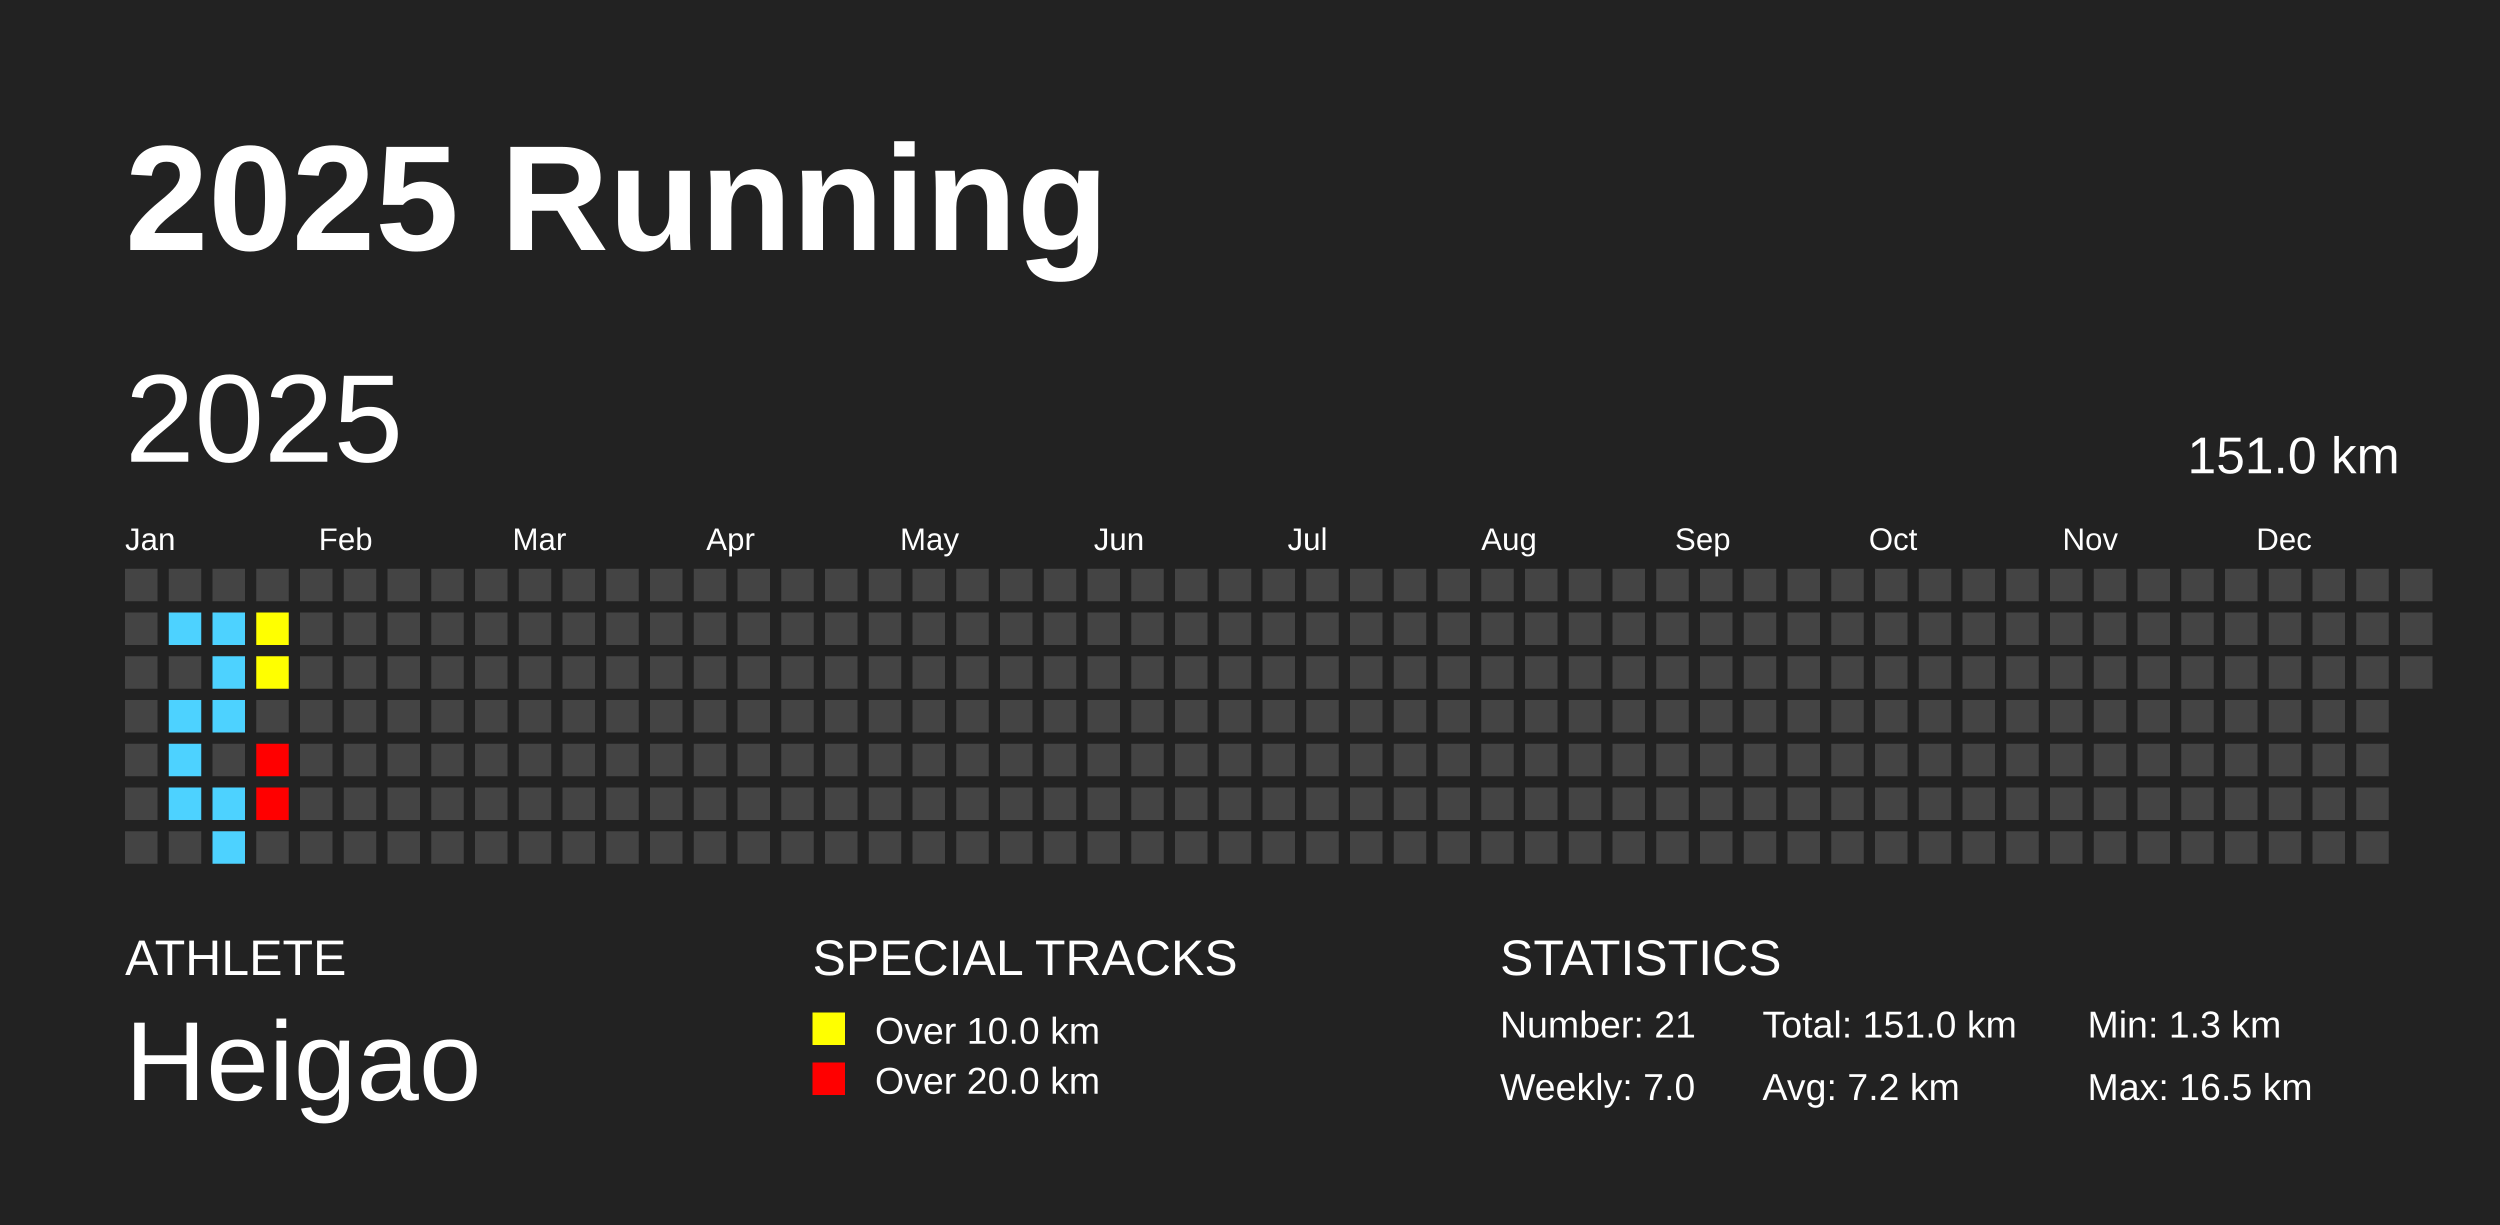
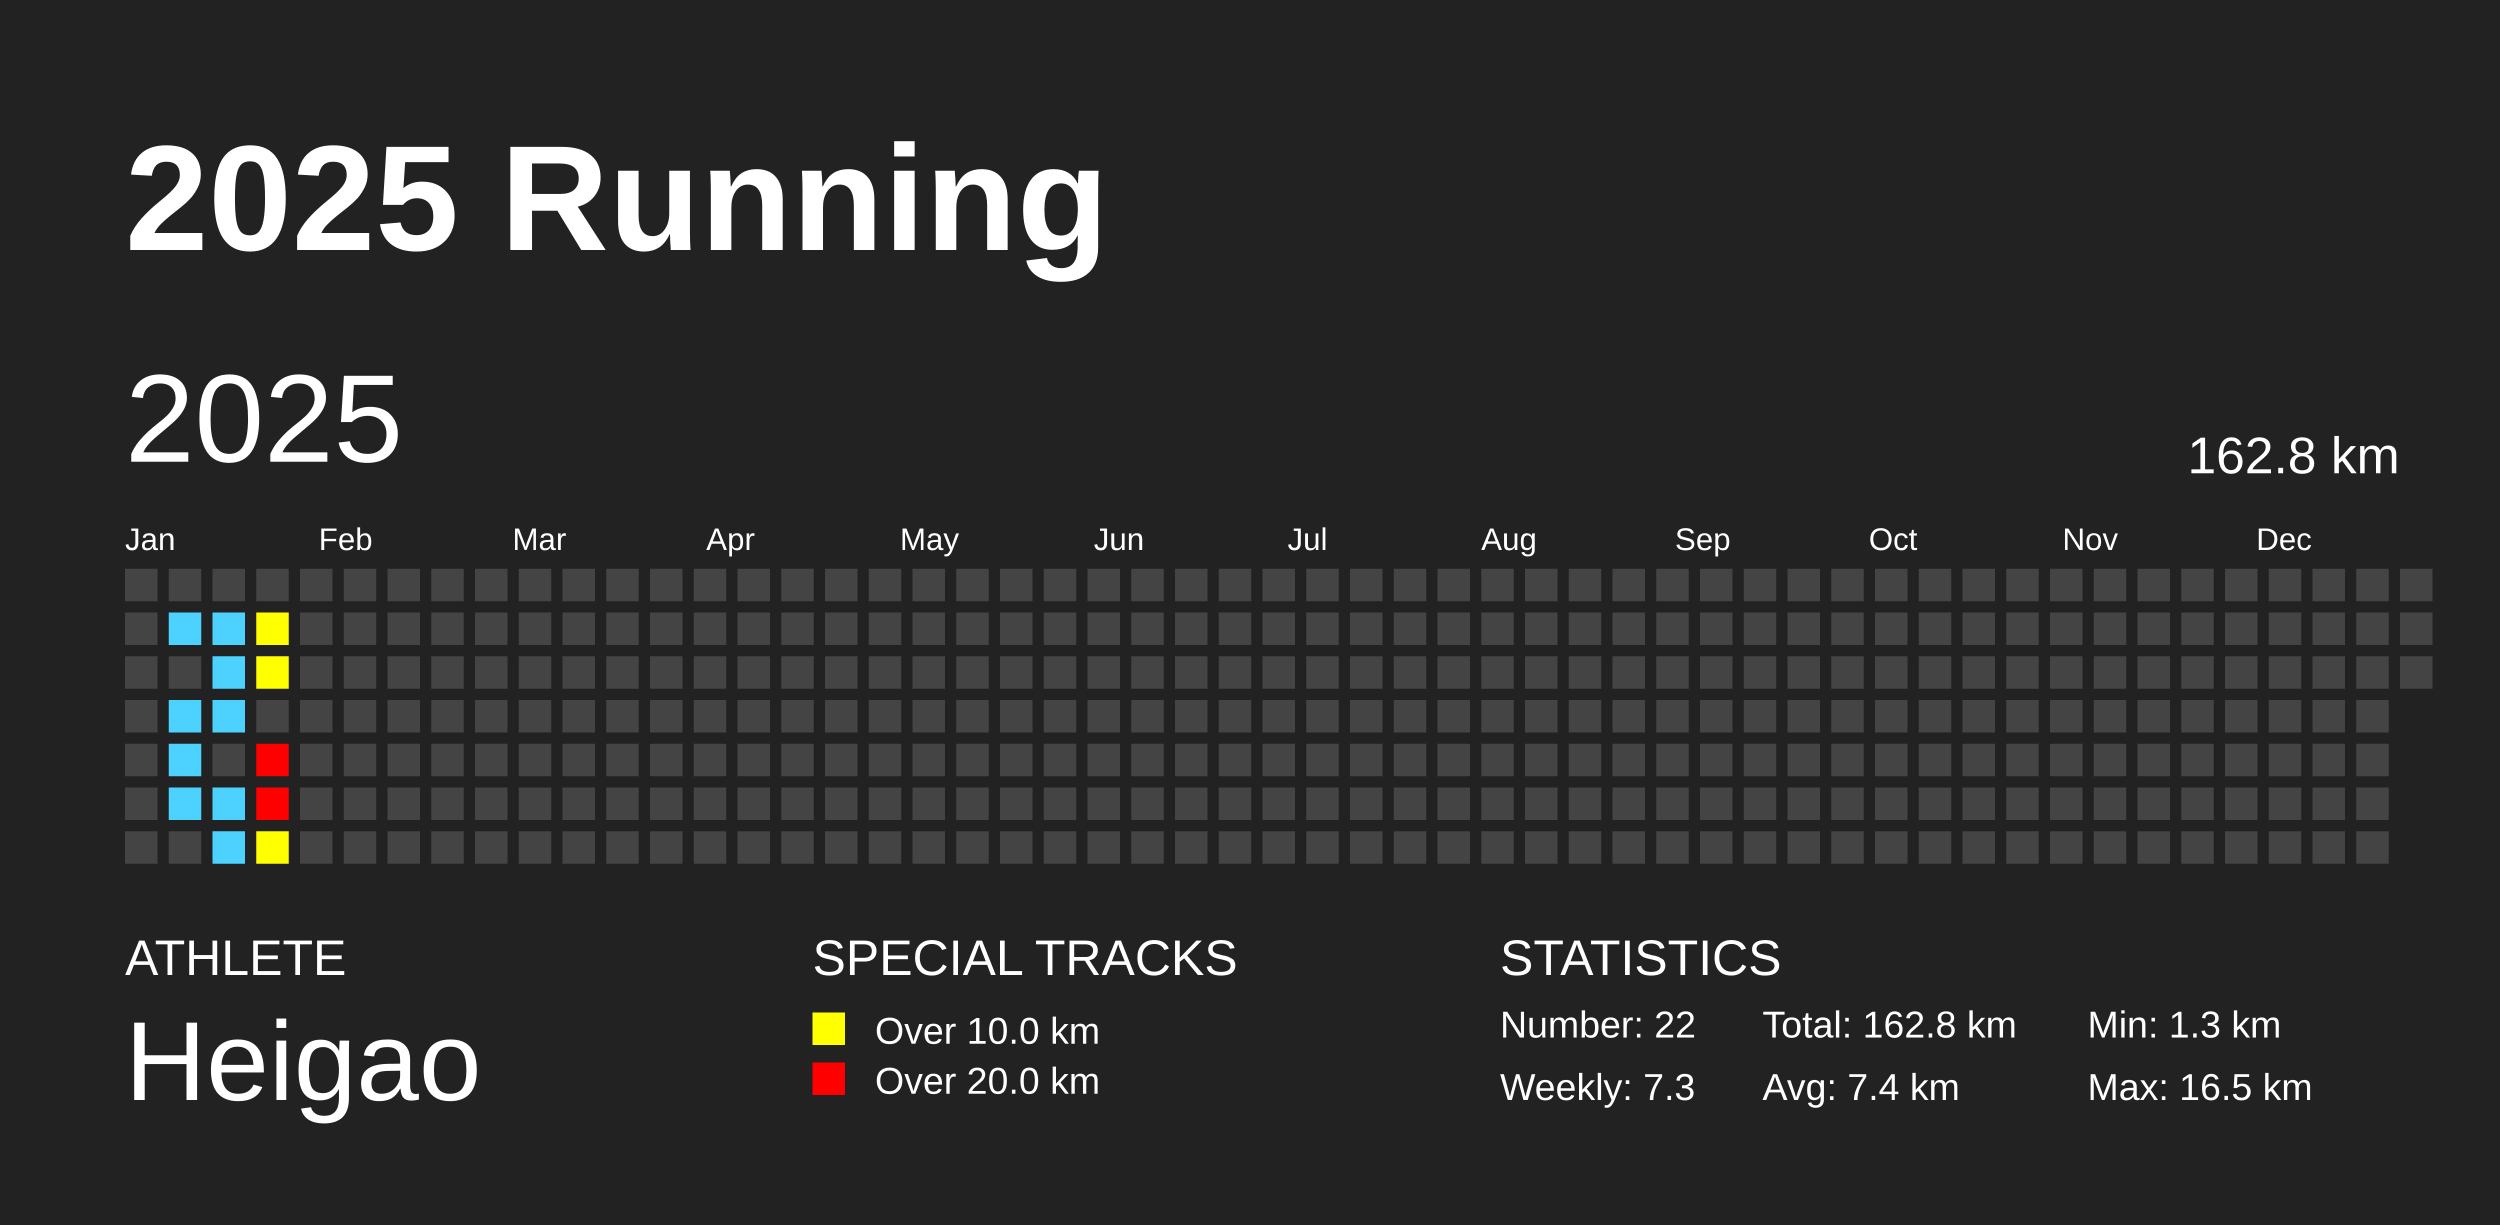
<svg xmlns="http://www.w3.org/2000/svg" baseProfile="full" height="98mm" version="1.1" viewBox="0,0,200,98" width="200mm">
  <defs />
  <rect fill="#222222" height="98" width="200" x="0" y="0" />
  <text fill="#FFFFFF" style="font-size:12px; font-family:Arial; font-weight:bold;" x="10" y="20">2025 Running</text>
  <text fill="#FFFFFF" style="font-size:4px; font-family:Arial" x="10" y="78">ATHLETE</text>
  <text fill="#FFFFFF" style="font-size:9px; font-family:Arial" x="10" y="88">Heigao</text>
  <text fill="#FFFFFF" style="font-size:4px; font-family:Arial" x="65" y="78">SPECIAL TRACKS</text>
  <rect fill="yellow" height="2.6" width="2.6" x="65" y="81" />
  <text fill="#FFFFFF" style="font-size:3px; font-family:Arial" x="70" y="83.5">Over 10.0 km</text>
  <rect fill="red" height="2.6" width="2.6" x="65" y="85" />
  <text fill="#FFFFFF" style="font-size:3px; font-family:Arial" x="70" y="87.5">Over 20.0 km</text>
  <text fill="#FFFFFF" style="font-size:4px; font-family:Arial" x="120" y="78">STATISTICS</text>
-   <text fill="#FFFFFF" style="font-size:3px; font-family:Arial" x="120" y="83">Number: 21</text>
-   <text fill="#FFFFFF" style="font-size:3px; font-family:Arial" x="120" y="88">Weekly: 7.0</text>
-   <text fill="#FFFFFF" style="font-size:3px; font-family:Arial" x="141" y="83">Total: 151.0 km</text>
-   <text fill="#FFFFFF" style="font-size:3px; font-family:Arial" x="141" y="88">Avg: 7.2 km</text>
+   <text fill="#FFFFFF" style="font-size:3px; font-family:Arial" x="120" y="83">Number: 22</text>
+   <text fill="#FFFFFF" style="font-size:3px; font-family:Arial" x="120" y="88">Weekly: 7.3</text>
+   <text fill="#FFFFFF" style="font-size:3px; font-family:Arial" x="141" y="83">Total: 162.8 km</text>
+   <text fill="#FFFFFF" style="font-size:3px; font-family:Arial" x="141" y="88">Avg: 7.4 km</text>
  <text fill="#FFFFFF" style="font-size:3px; font-family:Arial" x="167" y="83">Min: 1.3 km</text>
  <text fill="#FFFFFF" style="font-size:3px; font-family:Arial" x="167" y="88">Max: 16.5 km</text>
  <text dominant-baseline="hanging" fill="#FFFFFF" style="font-size:10.0px; font-family:Arial;" x="10" y="30">2025</text>
-   <text dominant-baseline="hanging" fill="#FFFFFF" style="font-size:4.125px; font-family:Arial;" x="175" y="35">151.0 km</text>
+   <text dominant-baseline="hanging" fill="#FFFFFF" style="font-size:4.125px; font-family:Arial;" x="175" y="35">162.8 km</text>
  <text fill="#FFFFFF" style="font-size:2.5px; font-family:Arial" x="10.0" y="44">Jan</text>
  <text fill="#FFFFFF" style="font-size:2.5px; font-family:Arial" x="25.5" y="44">Feb</text>
  <text fill="#FFFFFF" style="font-size:2.5px; font-family:Arial" x="41.0" y="44">Mar</text>
  <text fill="#FFFFFF" style="font-size:2.5px; font-family:Arial" x="56.5" y="44">Apr</text>
  <text fill="#FFFFFF" style="font-size:2.5px; font-family:Arial" x="72.0" y="44">May</text>
  <text fill="#FFFFFF" style="font-size:2.5px; font-family:Arial" x="87.5" y="44">Jun</text>
  <text fill="#FFFFFF" style="font-size:2.5px; font-family:Arial" x="103.0" y="44">Jul</text>
  <text fill="#FFFFFF" style="font-size:2.5px; font-family:Arial" x="118.5" y="44">Aug</text>
  <text fill="#FFFFFF" style="font-size:2.5px; font-family:Arial" x="134.0" y="44">Sep</text>
  <text fill="#FFFFFF" style="font-size:2.5px; font-family:Arial" x="149.5" y="44">Oct</text>
  <text fill="#FFFFFF" style="font-size:2.5px; font-family:Arial" x="165.0" y="44">Nov</text>
  <text fill="#FFFFFF" style="font-size:2.5px; font-family:Arial" x="180.5" y="44">Dec</text>
  <rect fill="#444444" height="2.6" width="2.6" x="10.0" y="45.5" />
  <rect fill="#444444" height="2.6" width="2.6" x="10.0" y="49.0" />
  <rect fill="#444444" height="2.6" width="2.6" x="10.0" y="52.5" />
  <rect fill="#444444" height="2.6" width="2.6" x="10.0" y="56.0" />
  <rect fill="#444444" height="2.6" width="2.6" x="10.0" y="59.5" />
  <rect fill="#444444" height="2.6" width="2.6" x="10.0" y="63.0" />
  <rect fill="#444444" height="2.6" width="2.6" x="10.0" y="66.5" />
  <rect fill="#444444" height="2.6" width="2.6" x="13.5" y="45.5" />
  <rect fill="#4DD2FF" height="2.6" width="2.6" x="13.5" y="49.0" />
  <rect fill="#444444" height="2.6" width="2.6" x="13.5" y="52.5" />
  <rect fill="#4DD2FF" height="2.6" width="2.6" x="13.5" y="56.0" />
  <rect fill="#4DD2FF" height="2.6" width="2.6" x="13.5" y="59.5" />
  <rect fill="#4DD2FF" height="2.6" width="2.6" x="13.5" y="63.0" />
  <rect fill="#444444" height="2.6" width="2.6" x="13.5" y="66.5" />
  <rect fill="#444444" height="2.6" width="2.6" x="17.0" y="45.5" />
  <rect fill="#4DD2FF" height="2.6" width="2.6" x="17.0" y="49.0" />
  <rect fill="#4DD2FF" height="2.6" width="2.6" x="17.0" y="52.5" />
  <rect fill="#4DD2FF" height="2.6" width="2.6" x="17.0" y="56.0" />
  <rect fill="#444444" height="2.6" width="2.6" x="17.0" y="59.5" />
  <rect fill="#4DD2FF" height="2.6" width="2.6" x="17.0" y="63.0" />
  <rect fill="#4DD2FF" height="2.6" width="2.6" x="17.0" y="66.5" />
  <rect fill="#444444" height="2.6" width="2.6" x="20.5" y="45.5" />
  <rect fill="yellow" height="2.6" width="2.6" x="20.5" y="49.0" />
  <rect fill="yellow" height="2.6" width="2.6" x="20.5" y="52.5" />
  <rect fill="#444444" height="2.6" width="2.6" x="20.5" y="56.0" />
  <rect fill="red" height="2.6" width="2.6" x="20.5" y="59.5" />
  <rect fill="red" height="2.6" width="2.6" x="20.5" y="63.0" />
-   <rect fill="#444444" height="2.6" width="2.6" x="20.5" y="66.5" />
+   <rect fill="yellow" height="2.6" width="2.6" x="20.5" y="66.5" />
  <rect fill="#444444" height="2.6" width="2.6" x="24.0" y="45.5" />
  <rect fill="#444444" height="2.6" width="2.6" x="24.0" y="49.0" />
  <rect fill="#444444" height="2.6" width="2.6" x="24.0" y="52.5" />
  <rect fill="#444444" height="2.6" width="2.6" x="24.0" y="56.0" />
  <rect fill="#444444" height="2.6" width="2.6" x="24.0" y="59.5" />
  <rect fill="#444444" height="2.6" width="2.6" x="24.0" y="63.0" />
  <rect fill="#444444" height="2.6" width="2.6" x="24.0" y="66.5" />
  <rect fill="#444444" height="2.6" width="2.6" x="27.5" y="45.5" />
  <rect fill="#444444" height="2.6" width="2.6" x="27.5" y="49.0" />
  <rect fill="#444444" height="2.6" width="2.6" x="27.5" y="52.5" />
  <rect fill="#444444" height="2.6" width="2.6" x="27.5" y="56.0" />
  <rect fill="#444444" height="2.6" width="2.6" x="27.5" y="59.5" />
  <rect fill="#444444" height="2.6" width="2.6" x="27.5" y="63.0" />
  <rect fill="#444444" height="2.6" width="2.6" x="27.5" y="66.5" />
  <rect fill="#444444" height="2.6" width="2.6" x="31.0" y="45.5" />
  <rect fill="#444444" height="2.6" width="2.6" x="31.0" y="49.0" />
  <rect fill="#444444" height="2.6" width="2.6" x="31.0" y="52.5" />
  <rect fill="#444444" height="2.6" width="2.6" x="31.0" y="56.0" />
  <rect fill="#444444" height="2.6" width="2.6" x="31.0" y="59.5" />
  <rect fill="#444444" height="2.6" width="2.6" x="31.0" y="63.0" />
  <rect fill="#444444" height="2.6" width="2.6" x="31.0" y="66.5" />
  <rect fill="#444444" height="2.6" width="2.6" x="34.5" y="45.5" />
  <rect fill="#444444" height="2.6" width="2.6" x="34.5" y="49.0" />
  <rect fill="#444444" height="2.6" width="2.6" x="34.5" y="52.5" />
  <rect fill="#444444" height="2.6" width="2.6" x="34.5" y="56.0" />
  <rect fill="#444444" height="2.6" width="2.6" x="34.5" y="59.5" />
  <rect fill="#444444" height="2.6" width="2.6" x="34.5" y="63.0" />
  <rect fill="#444444" height="2.6" width="2.6" x="34.5" y="66.5" />
  <rect fill="#444444" height="2.6" width="2.6" x="38.0" y="45.5" />
  <rect fill="#444444" height="2.6" width="2.6" x="38.0" y="49.0" />
  <rect fill="#444444" height="2.6" width="2.6" x="38.0" y="52.5" />
  <rect fill="#444444" height="2.6" width="2.6" x="38.0" y="56.0" />
  <rect fill="#444444" height="2.6" width="2.6" x="38.0" y="59.5" />
  <rect fill="#444444" height="2.6" width="2.6" x="38.0" y="63.0" />
  <rect fill="#444444" height="2.6" width="2.6" x="38.0" y="66.5" />
  <rect fill="#444444" height="2.6" width="2.6" x="41.5" y="45.5" />
  <rect fill="#444444" height="2.6" width="2.6" x="41.5" y="49.0" />
  <rect fill="#444444" height="2.6" width="2.6" x="41.5" y="52.5" />
  <rect fill="#444444" height="2.6" width="2.6" x="41.5" y="56.0" />
  <rect fill="#444444" height="2.6" width="2.6" x="41.5" y="59.5" />
  <rect fill="#444444" height="2.6" width="2.6" x="41.5" y="63.0" />
  <rect fill="#444444" height="2.6" width="2.6" x="41.5" y="66.5" />
  <rect fill="#444444" height="2.6" width="2.6" x="45.0" y="45.5" />
  <rect fill="#444444" height="2.6" width="2.6" x="45.0" y="49.0" />
  <rect fill="#444444" height="2.6" width="2.6" x="45.0" y="52.5" />
  <rect fill="#444444" height="2.6" width="2.6" x="45.0" y="56.0" />
  <rect fill="#444444" height="2.6" width="2.6" x="45.0" y="59.5" />
  <rect fill="#444444" height="2.6" width="2.6" x="45.0" y="63.0" />
  <rect fill="#444444" height="2.6" width="2.6" x="45.0" y="66.5" />
  <rect fill="#444444" height="2.6" width="2.6" x="48.5" y="45.5" />
  <rect fill="#444444" height="2.6" width="2.6" x="48.5" y="49.0" />
  <rect fill="#444444" height="2.6" width="2.6" x="48.5" y="52.5" />
  <rect fill="#444444" height="2.6" width="2.6" x="48.5" y="56.0" />
  <rect fill="#444444" height="2.6" width="2.6" x="48.5" y="59.5" />
  <rect fill="#444444" height="2.6" width="2.6" x="48.5" y="63.0" />
  <rect fill="#444444" height="2.6" width="2.6" x="48.5" y="66.5" />
  <rect fill="#444444" height="2.6" width="2.6" x="52.0" y="45.5" />
  <rect fill="#444444" height="2.6" width="2.6" x="52.0" y="49.0" />
  <rect fill="#444444" height="2.6" width="2.6" x="52.0" y="52.5" />
  <rect fill="#444444" height="2.6" width="2.6" x="52.0" y="56.0" />
  <rect fill="#444444" height="2.6" width="2.6" x="52.0" y="59.5" />
  <rect fill="#444444" height="2.6" width="2.6" x="52.0" y="63.0" />
  <rect fill="#444444" height="2.6" width="2.6" x="52.0" y="66.5" />
  <rect fill="#444444" height="2.6" width="2.6" x="55.5" y="45.5" />
  <rect fill="#444444" height="2.6" width="2.6" x="55.5" y="49.0" />
  <rect fill="#444444" height="2.6" width="2.6" x="55.5" y="52.5" />
  <rect fill="#444444" height="2.6" width="2.6" x="55.5" y="56.0" />
  <rect fill="#444444" height="2.6" width="2.6" x="55.5" y="59.5" />
  <rect fill="#444444" height="2.6" width="2.6" x="55.5" y="63.0" />
  <rect fill="#444444" height="2.6" width="2.6" x="55.5" y="66.5" />
  <rect fill="#444444" height="2.6" width="2.6" x="59.0" y="45.5" />
  <rect fill="#444444" height="2.6" width="2.6" x="59.0" y="49.0" />
  <rect fill="#444444" height="2.6" width="2.6" x="59.0" y="52.5" />
  <rect fill="#444444" height="2.6" width="2.6" x="59.0" y="56.0" />
  <rect fill="#444444" height="2.6" width="2.6" x="59.0" y="59.5" />
  <rect fill="#444444" height="2.6" width="2.6" x="59.0" y="63.0" />
  <rect fill="#444444" height="2.6" width="2.6" x="59.0" y="66.5" />
  <rect fill="#444444" height="2.6" width="2.6" x="62.5" y="45.5" />
  <rect fill="#444444" height="2.6" width="2.6" x="62.5" y="49.0" />
  <rect fill="#444444" height="2.6" width="2.6" x="62.5" y="52.5" />
  <rect fill="#444444" height="2.6" width="2.6" x="62.5" y="56.0" />
  <rect fill="#444444" height="2.6" width="2.6" x="62.5" y="59.5" />
  <rect fill="#444444" height="2.6" width="2.6" x="62.5" y="63.0" />
  <rect fill="#444444" height="2.6" width="2.6" x="62.5" y="66.5" />
  <rect fill="#444444" height="2.6" width="2.6" x="66.0" y="45.5" />
  <rect fill="#444444" height="2.6" width="2.6" x="66.0" y="49.0" />
  <rect fill="#444444" height="2.6" width="2.6" x="66.0" y="52.5" />
  <rect fill="#444444" height="2.6" width="2.6" x="66.0" y="56.0" />
  <rect fill="#444444" height="2.6" width="2.6" x="66.0" y="59.5" />
  <rect fill="#444444" height="2.6" width="2.6" x="66.0" y="63.0" />
  <rect fill="#444444" height="2.6" width="2.6" x="66.0" y="66.5" />
  <rect fill="#444444" height="2.6" width="2.6" x="69.5" y="45.5" />
  <rect fill="#444444" height="2.6" width="2.6" x="69.5" y="49.0" />
  <rect fill="#444444" height="2.6" width="2.6" x="69.5" y="52.5" />
  <rect fill="#444444" height="2.6" width="2.6" x="69.5" y="56.0" />
  <rect fill="#444444" height="2.6" width="2.6" x="69.5" y="59.5" />
  <rect fill="#444444" height="2.6" width="2.6" x="69.5" y="63.0" />
  <rect fill="#444444" height="2.6" width="2.6" x="69.5" y="66.5" />
  <rect fill="#444444" height="2.6" width="2.6" x="73.0" y="45.5" />
  <rect fill="#444444" height="2.6" width="2.6" x="73.0" y="49.0" />
  <rect fill="#444444" height="2.6" width="2.6" x="73.0" y="52.5" />
  <rect fill="#444444" height="2.6" width="2.6" x="73.0" y="56.0" />
  <rect fill="#444444" height="2.6" width="2.6" x="73.0" y="59.5" />
  <rect fill="#444444" height="2.6" width="2.6" x="73.0" y="63.0" />
  <rect fill="#444444" height="2.6" width="2.6" x="73.0" y="66.5" />
  <rect fill="#444444" height="2.6" width="2.6" x="76.5" y="45.5" />
  <rect fill="#444444" height="2.6" width="2.6" x="76.5" y="49.0" />
  <rect fill="#444444" height="2.6" width="2.6" x="76.5" y="52.5" />
  <rect fill="#444444" height="2.6" width="2.6" x="76.5" y="56.0" />
  <rect fill="#444444" height="2.6" width="2.6" x="76.5" y="59.5" />
  <rect fill="#444444" height="2.6" width="2.6" x="76.5" y="63.0" />
  <rect fill="#444444" height="2.6" width="2.6" x="76.5" y="66.5" />
  <rect fill="#444444" height="2.6" width="2.6" x="80.0" y="45.5" />
  <rect fill="#444444" height="2.6" width="2.6" x="80.0" y="49.0" />
  <rect fill="#444444" height="2.6" width="2.6" x="80.0" y="52.5" />
  <rect fill="#444444" height="2.6" width="2.6" x="80.0" y="56.0" />
  <rect fill="#444444" height="2.6" width="2.6" x="80.0" y="59.5" />
  <rect fill="#444444" height="2.6" width="2.6" x="80.0" y="63.0" />
  <rect fill="#444444" height="2.6" width="2.6" x="80.0" y="66.5" />
  <rect fill="#444444" height="2.6" width="2.6" x="83.5" y="45.5" />
  <rect fill="#444444" height="2.6" width="2.6" x="83.5" y="49.0" />
  <rect fill="#444444" height="2.6" width="2.6" x="83.5" y="52.5" />
  <rect fill="#444444" height="2.6" width="2.6" x="83.5" y="56.0" />
  <rect fill="#444444" height="2.6" width="2.6" x="83.5" y="59.5" />
  <rect fill="#444444" height="2.6" width="2.6" x="83.5" y="63.0" />
  <rect fill="#444444" height="2.6" width="2.6" x="83.5" y="66.5" />
  <rect fill="#444444" height="2.6" width="2.6" x="87.0" y="45.5" />
  <rect fill="#444444" height="2.6" width="2.6" x="87.0" y="49.0" />
  <rect fill="#444444" height="2.6" width="2.6" x="87.0" y="52.5" />
  <rect fill="#444444" height="2.6" width="2.6" x="87.0" y="56.0" />
  <rect fill="#444444" height="2.6" width="2.6" x="87.0" y="59.5" />
  <rect fill="#444444" height="2.6" width="2.6" x="87.0" y="63.0" />
  <rect fill="#444444" height="2.6" width="2.6" x="87.0" y="66.5" />
  <rect fill="#444444" height="2.6" width="2.6" x="90.5" y="45.5" />
  <rect fill="#444444" height="2.6" width="2.6" x="90.5" y="49.0" />
  <rect fill="#444444" height="2.6" width="2.6" x="90.5" y="52.5" />
  <rect fill="#444444" height="2.6" width="2.6" x="90.5" y="56.0" />
  <rect fill="#444444" height="2.6" width="2.6" x="90.5" y="59.5" />
  <rect fill="#444444" height="2.6" width="2.6" x="90.5" y="63.0" />
  <rect fill="#444444" height="2.6" width="2.6" x="90.5" y="66.5" />
  <rect fill="#444444" height="2.6" width="2.6" x="94.0" y="45.5" />
  <rect fill="#444444" height="2.6" width="2.6" x="94.0" y="49.0" />
  <rect fill="#444444" height="2.6" width="2.6" x="94.0" y="52.5" />
  <rect fill="#444444" height="2.6" width="2.6" x="94.0" y="56.0" />
  <rect fill="#444444" height="2.6" width="2.6" x="94.0" y="59.5" />
  <rect fill="#444444" height="2.6" width="2.6" x="94.0" y="63.0" />
  <rect fill="#444444" height="2.6" width="2.6" x="94.0" y="66.5" />
  <rect fill="#444444" height="2.6" width="2.6" x="97.5" y="45.5" />
  <rect fill="#444444" height="2.6" width="2.6" x="97.5" y="49.0" />
  <rect fill="#444444" height="2.6" width="2.6" x="97.5" y="52.5" />
  <rect fill="#444444" height="2.6" width="2.6" x="97.5" y="56.0" />
  <rect fill="#444444" height="2.6" width="2.6" x="97.5" y="59.5" />
  <rect fill="#444444" height="2.6" width="2.6" x="97.5" y="63.0" />
  <rect fill="#444444" height="2.6" width="2.6" x="97.5" y="66.5" />
  <rect fill="#444444" height="2.6" width="2.6" x="101.0" y="45.5" />
  <rect fill="#444444" height="2.6" width="2.6" x="101.0" y="49.0" />
  <rect fill="#444444" height="2.6" width="2.6" x="101.0" y="52.5" />
  <rect fill="#444444" height="2.6" width="2.6" x="101.0" y="56.0" />
  <rect fill="#444444" height="2.6" width="2.6" x="101.0" y="59.5" />
  <rect fill="#444444" height="2.6" width="2.6" x="101.0" y="63.0" />
  <rect fill="#444444" height="2.6" width="2.6" x="101.0" y="66.5" />
  <rect fill="#444444" height="2.6" width="2.6" x="104.5" y="45.5" />
  <rect fill="#444444" height="2.6" width="2.6" x="104.5" y="49.0" />
  <rect fill="#444444" height="2.6" width="2.6" x="104.5" y="52.5" />
  <rect fill="#444444" height="2.6" width="2.6" x="104.5" y="56.0" />
  <rect fill="#444444" height="2.6" width="2.6" x="104.5" y="59.5" />
  <rect fill="#444444" height="2.6" width="2.6" x="104.5" y="63.0" />
  <rect fill="#444444" height="2.6" width="2.6" x="104.5" y="66.5" />
  <rect fill="#444444" height="2.6" width="2.6" x="108.0" y="45.5" />
  <rect fill="#444444" height="2.6" width="2.6" x="108.0" y="49.0" />
  <rect fill="#444444" height="2.6" width="2.6" x="108.0" y="52.5" />
  <rect fill="#444444" height="2.6" width="2.6" x="108.0" y="56.0" />
  <rect fill="#444444" height="2.6" width="2.6" x="108.0" y="59.5" />
  <rect fill="#444444" height="2.6" width="2.6" x="108.0" y="63.0" />
  <rect fill="#444444" height="2.6" width="2.6" x="108.0" y="66.5" />
  <rect fill="#444444" height="2.6" width="2.6" x="111.5" y="45.5" />
  <rect fill="#444444" height="2.6" width="2.6" x="111.5" y="49.0" />
  <rect fill="#444444" height="2.6" width="2.6" x="111.5" y="52.5" />
  <rect fill="#444444" height="2.6" width="2.6" x="111.5" y="56.0" />
  <rect fill="#444444" height="2.6" width="2.6" x="111.5" y="59.5" />
  <rect fill="#444444" height="2.6" width="2.6" x="111.5" y="63.0" />
  <rect fill="#444444" height="2.6" width="2.6" x="111.5" y="66.5" />
  <rect fill="#444444" height="2.6" width="2.6" x="115.0" y="45.5" />
  <rect fill="#444444" height="2.6" width="2.6" x="115.0" y="49.0" />
  <rect fill="#444444" height="2.6" width="2.6" x="115.0" y="52.5" />
  <rect fill="#444444" height="2.6" width="2.6" x="115.0" y="56.0" />
  <rect fill="#444444" height="2.6" width="2.6" x="115.0" y="59.5" />
  <rect fill="#444444" height="2.6" width="2.6" x="115.0" y="63.0" />
  <rect fill="#444444" height="2.6" width="2.6" x="115.0" y="66.5" />
  <rect fill="#444444" height="2.6" width="2.6" x="118.5" y="45.5" />
  <rect fill="#444444" height="2.6" width="2.6" x="118.5" y="49.0" />
  <rect fill="#444444" height="2.6" width="2.6" x="118.5" y="52.5" />
  <rect fill="#444444" height="2.6" width="2.6" x="118.5" y="56.0" />
  <rect fill="#444444" height="2.6" width="2.6" x="118.5" y="59.5" />
  <rect fill="#444444" height="2.6" width="2.6" x="118.5" y="63.0" />
  <rect fill="#444444" height="2.6" width="2.6" x="118.5" y="66.5" />
  <rect fill="#444444" height="2.6" width="2.6" x="122.0" y="45.5" />
  <rect fill="#444444" height="2.6" width="2.6" x="122.0" y="49.0" />
  <rect fill="#444444" height="2.6" width="2.6" x="122.0" y="52.5" />
  <rect fill="#444444" height="2.6" width="2.6" x="122.0" y="56.0" />
  <rect fill="#444444" height="2.6" width="2.6" x="122.0" y="59.5" />
  <rect fill="#444444" height="2.6" width="2.6" x="122.0" y="63.0" />
  <rect fill="#444444" height="2.6" width="2.6" x="122.0" y="66.5" />
  <rect fill="#444444" height="2.6" width="2.6" x="125.5" y="45.5" />
  <rect fill="#444444" height="2.6" width="2.6" x="125.5" y="49.0" />
  <rect fill="#444444" height="2.6" width="2.6" x="125.5" y="52.5" />
  <rect fill="#444444" height="2.6" width="2.6" x="125.5" y="56.0" />
  <rect fill="#444444" height="2.6" width="2.6" x="125.5" y="59.5" />
  <rect fill="#444444" height="2.6" width="2.6" x="125.5" y="63.0" />
  <rect fill="#444444" height="2.6" width="2.6" x="125.5" y="66.5" />
  <rect fill="#444444" height="2.6" width="2.6" x="129.0" y="45.5" />
  <rect fill="#444444" height="2.6" width="2.6" x="129.0" y="49.0" />
  <rect fill="#444444" height="2.6" width="2.6" x="129.0" y="52.5" />
  <rect fill="#444444" height="2.6" width="2.6" x="129.0" y="56.0" />
  <rect fill="#444444" height="2.6" width="2.6" x="129.0" y="59.5" />
  <rect fill="#444444" height="2.6" width="2.6" x="129.0" y="63.0" />
  <rect fill="#444444" height="2.6" width="2.6" x="129.0" y="66.5" />
  <rect fill="#444444" height="2.6" width="2.6" x="132.5" y="45.5" />
  <rect fill="#444444" height="2.6" width="2.6" x="132.5" y="49.0" />
  <rect fill="#444444" height="2.6" width="2.6" x="132.5" y="52.5" />
  <rect fill="#444444" height="2.6" width="2.6" x="132.5" y="56.0" />
  <rect fill="#444444" height="2.6" width="2.6" x="132.5" y="59.5" />
  <rect fill="#444444" height="2.6" width="2.6" x="132.5" y="63.0" />
  <rect fill="#444444" height="2.6" width="2.6" x="132.5" y="66.5" />
  <rect fill="#444444" height="2.6" width="2.6" x="136.0" y="45.5" />
  <rect fill="#444444" height="2.6" width="2.6" x="136.0" y="49.0" />
  <rect fill="#444444" height="2.6" width="2.6" x="136.0" y="52.5" />
  <rect fill="#444444" height="2.6" width="2.6" x="136.0" y="56.0" />
  <rect fill="#444444" height="2.6" width="2.6" x="136.0" y="59.5" />
  <rect fill="#444444" height="2.6" width="2.6" x="136.0" y="63.0" />
  <rect fill="#444444" height="2.6" width="2.6" x="136.0" y="66.5" />
  <rect fill="#444444" height="2.6" width="2.6" x="139.5" y="45.5" />
  <rect fill="#444444" height="2.6" width="2.6" x="139.5" y="49.0" />
  <rect fill="#444444" height="2.6" width="2.6" x="139.5" y="52.5" />
  <rect fill="#444444" height="2.6" width="2.6" x="139.5" y="56.0" />
  <rect fill="#444444" height="2.6" width="2.6" x="139.5" y="59.5" />
  <rect fill="#444444" height="2.6" width="2.6" x="139.5" y="63.0" />
  <rect fill="#444444" height="2.6" width="2.6" x="139.5" y="66.5" />
  <rect fill="#444444" height="2.6" width="2.6" x="143.0" y="45.5" />
  <rect fill="#444444" height="2.6" width="2.6" x="143.0" y="49.0" />
  <rect fill="#444444" height="2.6" width="2.6" x="143.0" y="52.5" />
  <rect fill="#444444" height="2.6" width="2.6" x="143.0" y="56.0" />
  <rect fill="#444444" height="2.6" width="2.6" x="143.0" y="59.5" />
  <rect fill="#444444" height="2.6" width="2.6" x="143.0" y="63.0" />
  <rect fill="#444444" height="2.6" width="2.6" x="143.0" y="66.5" />
  <rect fill="#444444" height="2.6" width="2.6" x="146.5" y="45.5" />
  <rect fill="#444444" height="2.6" width="2.6" x="146.5" y="49.0" />
  <rect fill="#444444" height="2.6" width="2.6" x="146.5" y="52.5" />
  <rect fill="#444444" height="2.6" width="2.6" x="146.5" y="56.0" />
  <rect fill="#444444" height="2.6" width="2.6" x="146.5" y="59.5" />
  <rect fill="#444444" height="2.6" width="2.6" x="146.5" y="63.0" />
  <rect fill="#444444" height="2.6" width="2.6" x="146.5" y="66.5" />
  <rect fill="#444444" height="2.6" width="2.6" x="150.0" y="45.5" />
  <rect fill="#444444" height="2.6" width="2.6" x="150.0" y="49.0" />
  <rect fill="#444444" height="2.6" width="2.6" x="150.0" y="52.5" />
  <rect fill="#444444" height="2.6" width="2.6" x="150.0" y="56.0" />
  <rect fill="#444444" height="2.6" width="2.6" x="150.0" y="59.5" />
  <rect fill="#444444" height="2.6" width="2.6" x="150.0" y="63.0" />
  <rect fill="#444444" height="2.6" width="2.6" x="150.0" y="66.5" />
  <rect fill="#444444" height="2.6" width="2.6" x="153.5" y="45.5" />
  <rect fill="#444444" height="2.6" width="2.6" x="153.5" y="49.0" />
  <rect fill="#444444" height="2.6" width="2.6" x="153.5" y="52.5" />
  <rect fill="#444444" height="2.6" width="2.6" x="153.5" y="56.0" />
  <rect fill="#444444" height="2.6" width="2.6" x="153.5" y="59.5" />
  <rect fill="#444444" height="2.6" width="2.6" x="153.5" y="63.0" />
  <rect fill="#444444" height="2.6" width="2.6" x="153.5" y="66.5" />
  <rect fill="#444444" height="2.6" width="2.6" x="157.0" y="45.5" />
  <rect fill="#444444" height="2.6" width="2.6" x="157.0" y="49.0" />
  <rect fill="#444444" height="2.6" width="2.6" x="157.0" y="52.5" />
  <rect fill="#444444" height="2.6" width="2.6" x="157.0" y="56.0" />
  <rect fill="#444444" height="2.6" width="2.6" x="157.0" y="59.5" />
  <rect fill="#444444" height="2.6" width="2.6" x="157.0" y="63.0" />
  <rect fill="#444444" height="2.6" width="2.6" x="157.0" y="66.5" />
  <rect fill="#444444" height="2.6" width="2.6" x="160.5" y="45.5" />
  <rect fill="#444444" height="2.6" width="2.6" x="160.5" y="49.0" />
  <rect fill="#444444" height="2.6" width="2.6" x="160.5" y="52.5" />
  <rect fill="#444444" height="2.6" width="2.6" x="160.5" y="56.0" />
  <rect fill="#444444" height="2.6" width="2.6" x="160.5" y="59.5" />
  <rect fill="#444444" height="2.6" width="2.6" x="160.5" y="63.0" />
  <rect fill="#444444" height="2.6" width="2.6" x="160.5" y="66.5" />
  <rect fill="#444444" height="2.6" width="2.6" x="164.0" y="45.5" />
  <rect fill="#444444" height="2.6" width="2.6" x="164.0" y="49.0" />
  <rect fill="#444444" height="2.6" width="2.6" x="164.0" y="52.5" />
  <rect fill="#444444" height="2.6" width="2.6" x="164.0" y="56.0" />
  <rect fill="#444444" height="2.6" width="2.6" x="164.0" y="59.5" />
  <rect fill="#444444" height="2.6" width="2.6" x="164.0" y="63.0" />
  <rect fill="#444444" height="2.6" width="2.6" x="164.0" y="66.5" />
  <rect fill="#444444" height="2.6" width="2.6" x="167.5" y="45.5" />
  <rect fill="#444444" height="2.6" width="2.6" x="167.5" y="49.0" />
  <rect fill="#444444" height="2.6" width="2.6" x="167.5" y="52.5" />
  <rect fill="#444444" height="2.6" width="2.6" x="167.5" y="56.0" />
  <rect fill="#444444" height="2.6" width="2.6" x="167.5" y="59.5" />
  <rect fill="#444444" height="2.6" width="2.6" x="167.5" y="63.0" />
  <rect fill="#444444" height="2.6" width="2.6" x="167.5" y="66.5" />
  <rect fill="#444444" height="2.6" width="2.6" x="171.0" y="45.5" />
  <rect fill="#444444" height="2.6" width="2.6" x="171.0" y="49.0" />
  <rect fill="#444444" height="2.6" width="2.6" x="171.0" y="52.5" />
  <rect fill="#444444" height="2.6" width="2.6" x="171.0" y="56.0" />
  <rect fill="#444444" height="2.6" width="2.6" x="171.0" y="59.5" />
  <rect fill="#444444" height="2.6" width="2.6" x="171.0" y="63.0" />
  <rect fill="#444444" height="2.6" width="2.6" x="171.0" y="66.5" />
  <rect fill="#444444" height="2.6" width="2.6" x="174.5" y="45.5" />
  <rect fill="#444444" height="2.6" width="2.6" x="174.5" y="49.0" />
  <rect fill="#444444" height="2.6" width="2.6" x="174.5" y="52.5" />
  <rect fill="#444444" height="2.6" width="2.6" x="174.5" y="56.0" />
  <rect fill="#444444" height="2.6" width="2.6" x="174.5" y="59.5" />
  <rect fill="#444444" height="2.6" width="2.6" x="174.5" y="63.0" />
  <rect fill="#444444" height="2.6" width="2.6" x="174.5" y="66.5" />
  <rect fill="#444444" height="2.6" width="2.6" x="178.0" y="45.5" />
  <rect fill="#444444" height="2.6" width="2.6" x="178.0" y="49.0" />
  <rect fill="#444444" height="2.6" width="2.6" x="178.0" y="52.5" />
  <rect fill="#444444" height="2.6" width="2.6" x="178.0" y="56.0" />
  <rect fill="#444444" height="2.6" width="2.6" x="178.0" y="59.5" />
  <rect fill="#444444" height="2.6" width="2.6" x="178.0" y="63.0" />
  <rect fill="#444444" height="2.6" width="2.6" x="178.0" y="66.5" />
  <rect fill="#444444" height="2.6" width="2.6" x="181.5" y="45.5" />
  <rect fill="#444444" height="2.6" width="2.6" x="181.5" y="49.0" />
  <rect fill="#444444" height="2.6" width="2.6" x="181.5" y="52.5" />
  <rect fill="#444444" height="2.6" width="2.6" x="181.5" y="56.0" />
  <rect fill="#444444" height="2.6" width="2.6" x="181.5" y="59.5" />
  <rect fill="#444444" height="2.6" width="2.6" x="181.5" y="63.0" />
  <rect fill="#444444" height="2.6" width="2.6" x="181.5" y="66.5" />
  <rect fill="#444444" height="2.6" width="2.6" x="185.0" y="45.5" />
  <rect fill="#444444" height="2.6" width="2.6" x="185.0" y="49.0" />
  <rect fill="#444444" height="2.6" width="2.6" x="185.0" y="52.5" />
  <rect fill="#444444" height="2.6" width="2.6" x="185.0" y="56.0" />
  <rect fill="#444444" height="2.6" width="2.6" x="185.0" y="59.5" />
  <rect fill="#444444" height="2.6" width="2.6" x="185.0" y="63.0" />
  <rect fill="#444444" height="2.6" width="2.6" x="185.0" y="66.5" />
  <rect fill="#444444" height="2.6" width="2.6" x="188.5" y="45.5" />
  <rect fill="#444444" height="2.6" width="2.6" x="188.5" y="49.0" />
  <rect fill="#444444" height="2.6" width="2.6" x="188.5" y="52.5" />
  <rect fill="#444444" height="2.6" width="2.6" x="188.5" y="56.0" />
  <rect fill="#444444" height="2.6" width="2.6" x="188.5" y="59.5" />
  <rect fill="#444444" height="2.6" width="2.6" x="188.5" y="63.0" />
  <rect fill="#444444" height="2.6" width="2.6" x="188.5" y="66.5" />
  <rect fill="#444444" height="2.6" width="2.6" x="192.0" y="45.5" />
  <rect fill="#444444" height="2.6" width="2.6" x="192.0" y="49.0" />
  <rect fill="#444444" height="2.6" width="2.6" x="192.0" y="52.5" />
</svg>
